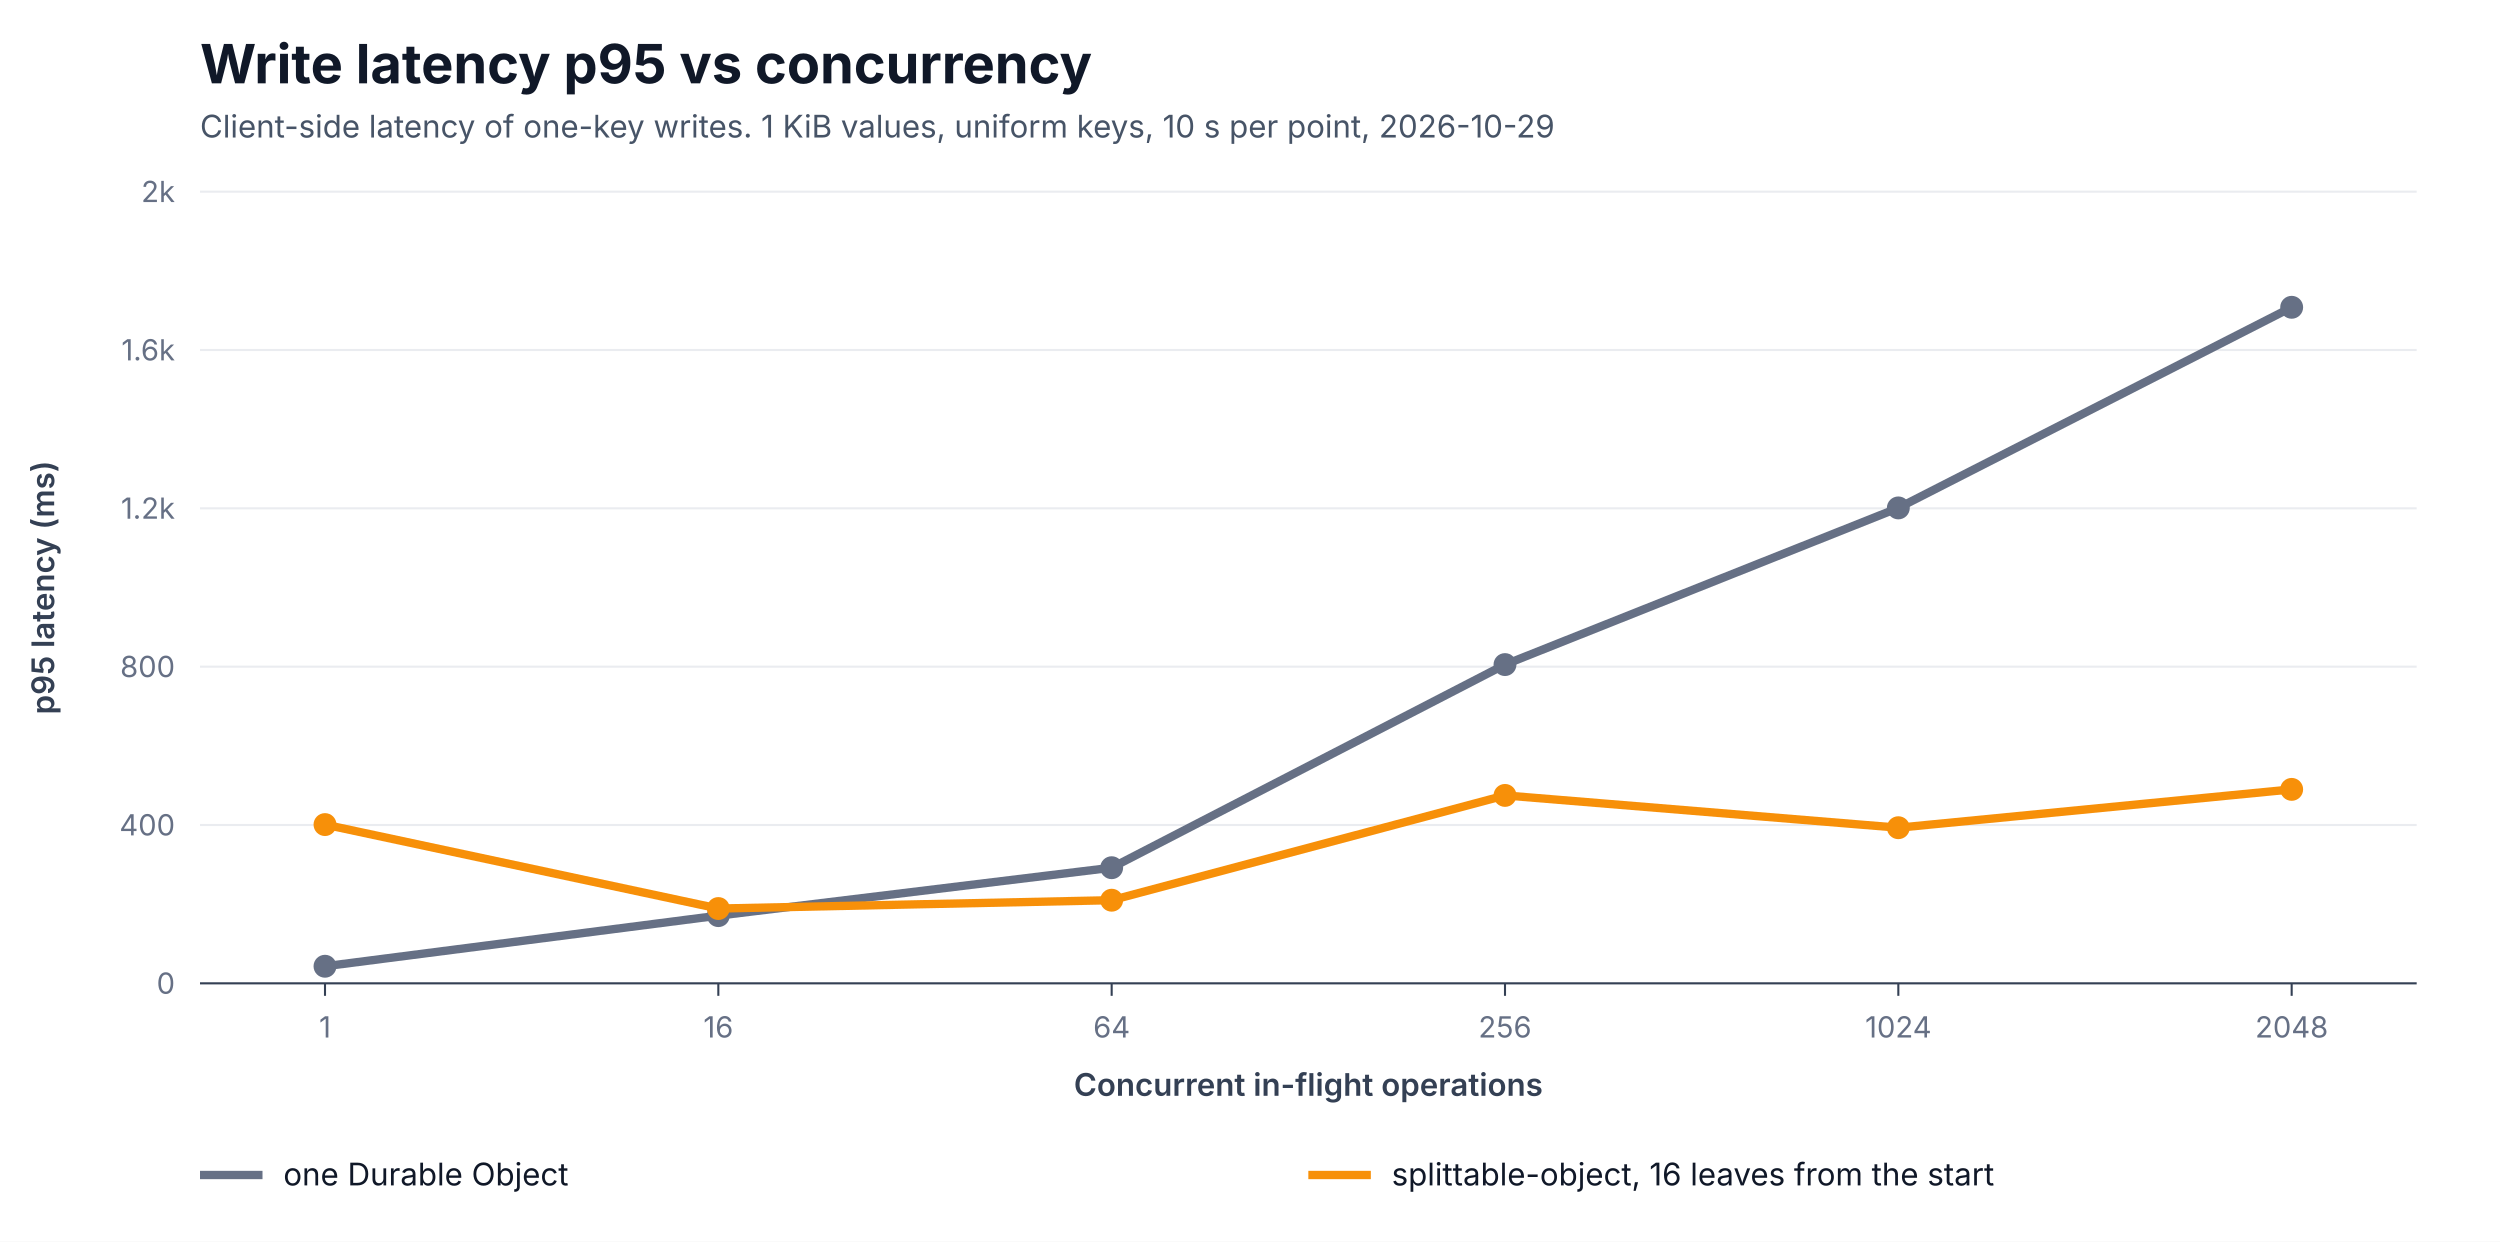
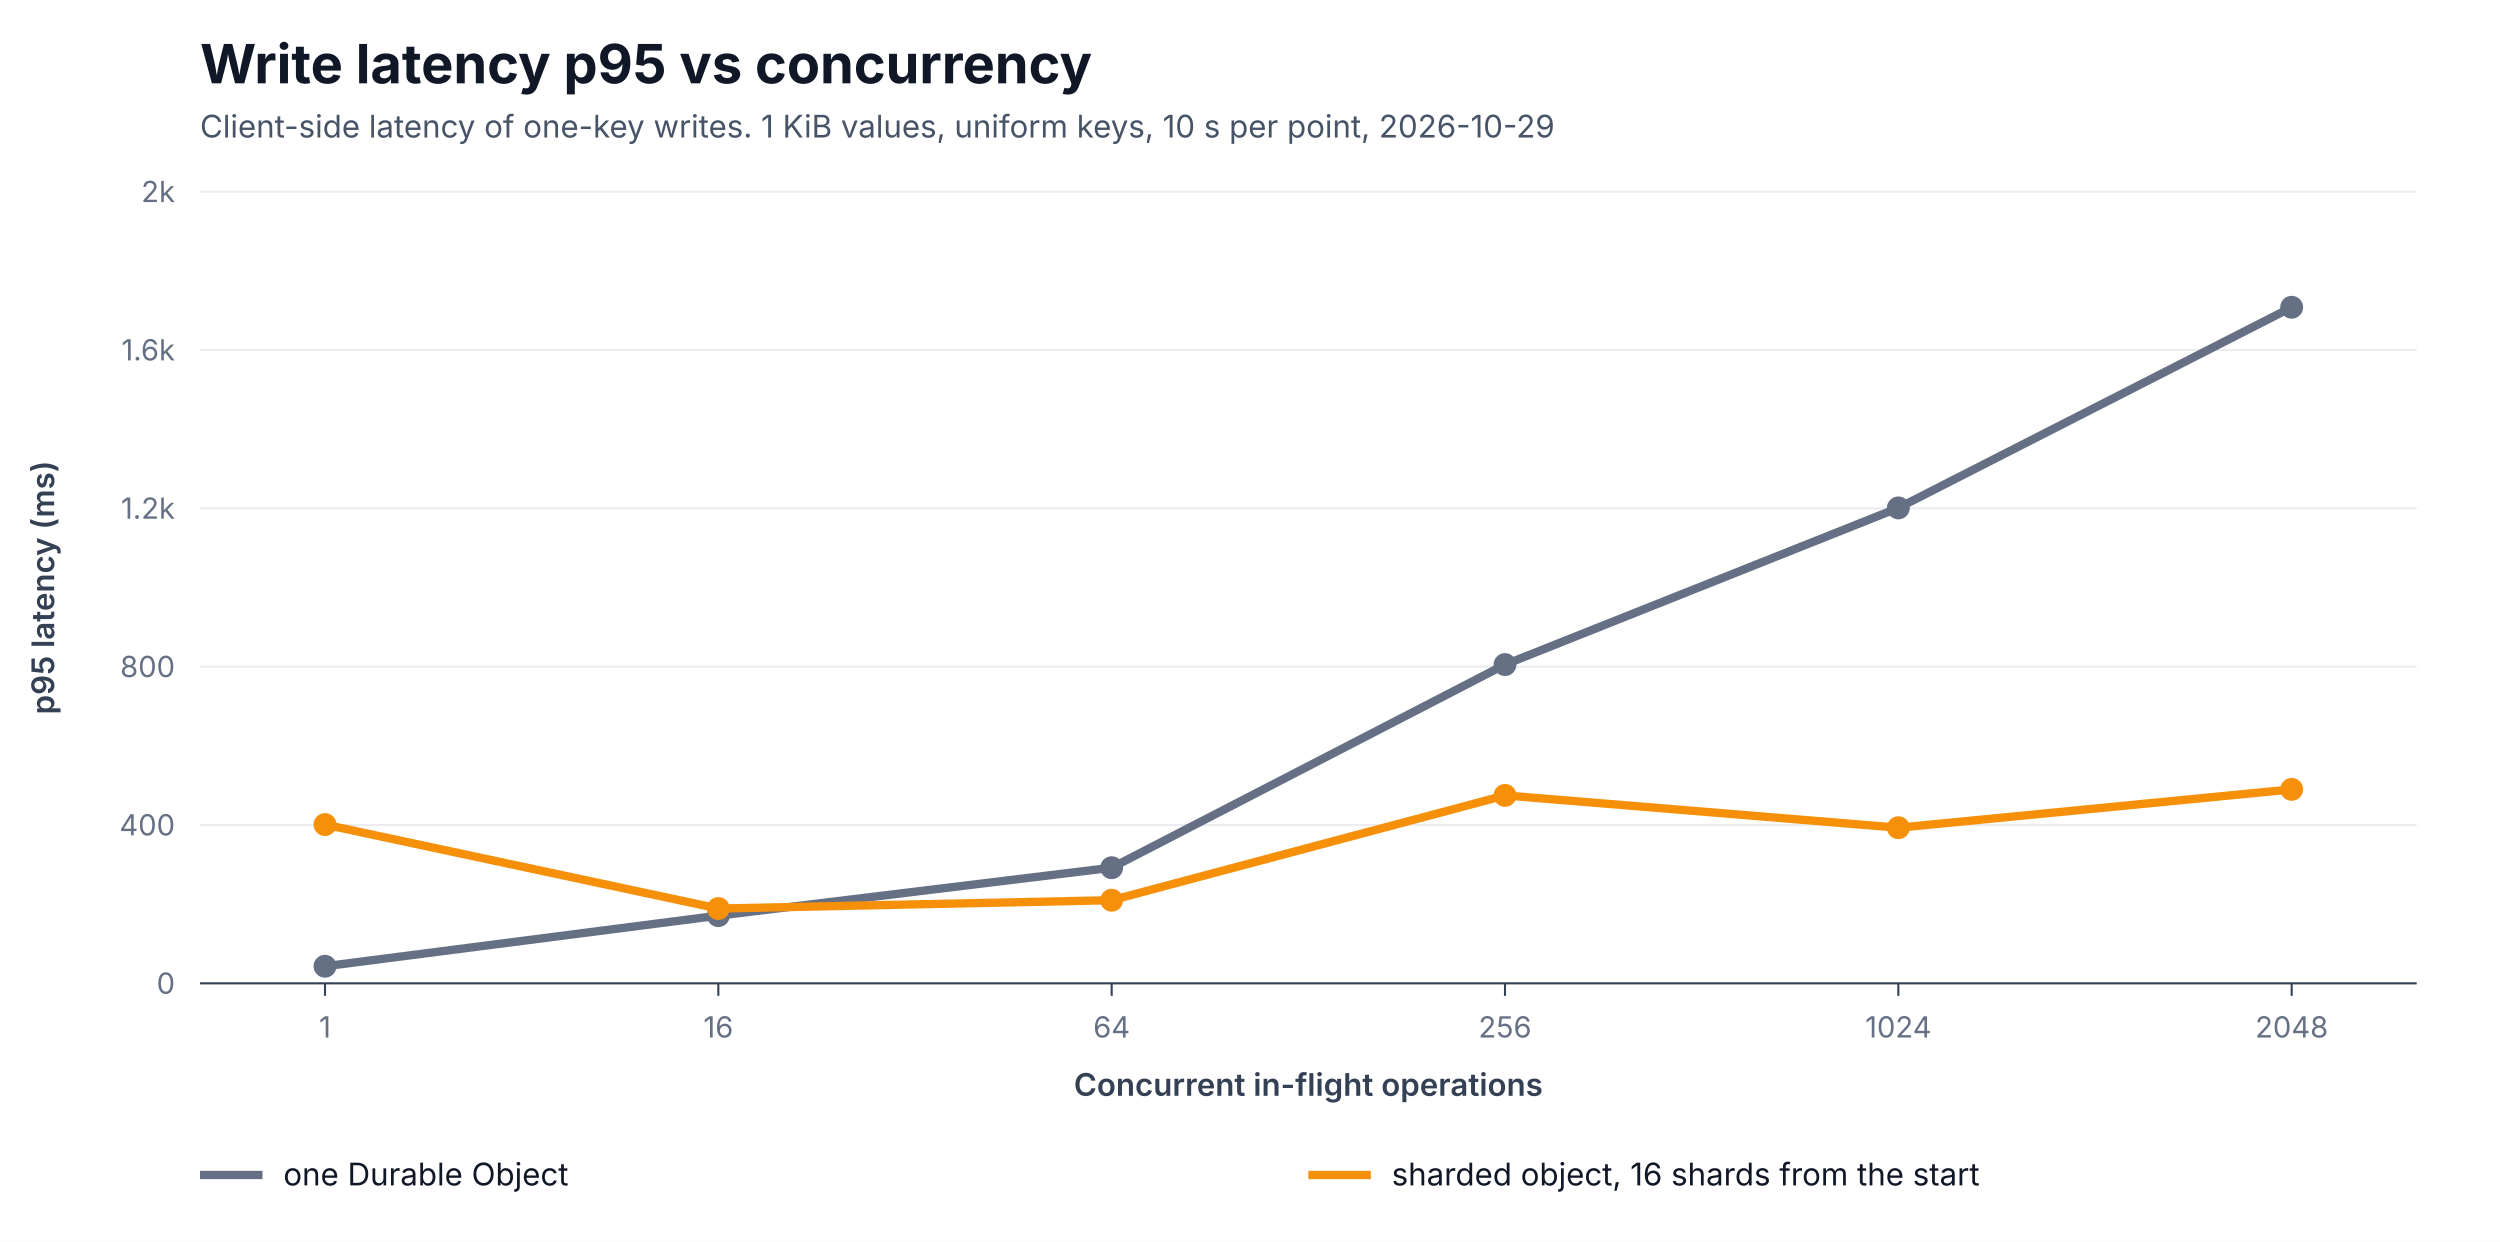
<svg xmlns="http://www.w3.org/2000/svg" width="1200" height="596" viewBox="0 0 1200 596">
  <style>text{font-family:Inter,ui-sans-serif,system-ui,-apple-system,sans-serif;fill:#101828}.title{font-size:26px;font-weight:700}.sub{font-size:15px;fill:#475467}.tick{font-size:14px;fill:#667085}.label{font-size:15px;font-weight:600;fill:#344054}.legend{font-size:15px}.grid{stroke:#eaecf0}.axisline{stroke:#344054}</style>
  <rect width="1200" height="596" fill="#fff" />
  <text x="96" y="40" class="title">Write latency p95 vs concurrency</text>
  <text x="96" y="66" class="sub">Client-side latency of one-key writes. 1 KiB values, uniform keys, 10 s per point, 2026-10-29</text>
  <line x1="96" x2="1160" y1="472" y2="472" class="grid" />
  <text x="84" y="477" text-anchor="end" class="tick">0</text>
  <line x1="96" x2="1160" y1="396" y2="396" class="grid" />
  <text x="84" y="401" text-anchor="end" class="tick">400</text>
  <line x1="96" x2="1160" y1="320" y2="320" class="grid" />
  <text x="84" y="325" text-anchor="end" class="tick">800</text>
  <line x1="96" x2="1160" y1="244" y2="244" class="grid" />
  <text x="84" y="249" text-anchor="end" class="tick">1.2k</text>
  <line x1="96" x2="1160" y1="168" y2="168" class="grid" />
  <text x="84" y="173" text-anchor="end" class="tick">1.6k</text>
  <line x1="96" x2="1160" y1="92" y2="92" class="grid" />
  <text x="84" y="97" text-anchor="end" class="tick">2k</text>
  <line x1="96" x2="1160" y1="472" y2="472" class="axisline" />
  <line x1="156" x2="156" y1="472" y2="478" class="axisline" />
  <text x="156" y="498" text-anchor="middle" class="tick">1</text>
  <line x1="344.8" x2="344.8" y1="472" y2="478" class="axisline" />
  <text x="344.8" y="498" text-anchor="middle" class="tick">16</text>
  <line x1="533.6" x2="533.6" y1="472" y2="478" class="axisline" />
  <text x="533.6" y="498" text-anchor="middle" class="tick">64</text>
  <line x1="722.4" x2="722.4" y1="472" y2="478" class="axisline" />
  <text x="722.4" y="498" text-anchor="middle" class="tick">256</text>
  <line x1="911.2" x2="911.2" y1="472" y2="478" class="axisline" />
  <text x="911.2" y="498" text-anchor="middle" class="tick">1024</text>
  <line x1="1100" x2="1100" y1="472" y2="478" class="axisline" />
  <text x="1100" y="498" text-anchor="middle" class="tick">2048</text>
  <polyline points="156.0,463.8 344.8,439.5 533.6,416.5 722.4,319.0 911.2,243.8 1100.0,147.5" fill="none" stroke="#667085" stroke-width="4" stroke-linejoin="round" />
  <circle cx="156.0" cy="463.8" r="5.5" fill="#667085" />
  <circle cx="344.8" cy="439.5" r="5.5" fill="#667085" />
  <circle cx="533.6" cy="416.5" r="5.5" fill="#667085" />
  <circle cx="722.4" cy="319.0" r="5.5" fill="#667085" />
  <circle cx="911.2" cy="243.8" r="5.5" fill="#667085" />
  <circle cx="1100.0" cy="147.5" r="5.5" fill="#667085" />
  <polyline points="156.0,395.8 344.8,436.1 533.6,432.1 722.4,381.8 911.2,397.3 1100.0,378.9" fill="none" stroke="#f79009" stroke-width="4" stroke-linejoin="round" />
  <circle cx="156.0" cy="395.8" r="5.5" fill="#f79009" />
  <circle cx="344.8" cy="436.1" r="5.5" fill="#f79009" />
  <circle cx="533.6" cy="432.1" r="5.5" fill="#f79009" />
  <circle cx="722.4" cy="381.8" r="5.5" fill="#f79009" />
  <circle cx="911.2" cy="397.3" r="5.5" fill="#f79009" />
  <circle cx="1100.0" cy="378.9" r="5.5" fill="#f79009" />
  <text x="628" y="526" text-anchor="middle" class="label">Concurrent in-flight operations</text>
  <text transform="translate(26,282) rotate(-90)" text-anchor="middle" class="label">p95 latency (ms)</text>
  <g transform="translate(96,564)">
    <line x1="0" x2="30" y1="0" y2="0" stroke="#667085" stroke-width="4" />
    <text x="40" y="5" class="legend">one Durable Object</text>
  </g>
  <g transform="translate(628,564)">
    <line x1="0" x2="30" y1="0" y2="0" stroke="#f79009" stroke-width="4" />
-     <text x="40" y="5" class="legend">splittable-object, 16 leaves from the start</text>
+     <text x="40" y="5" class="legend">sharded object, 16 shards from the start</text>
  </g>
</svg>
